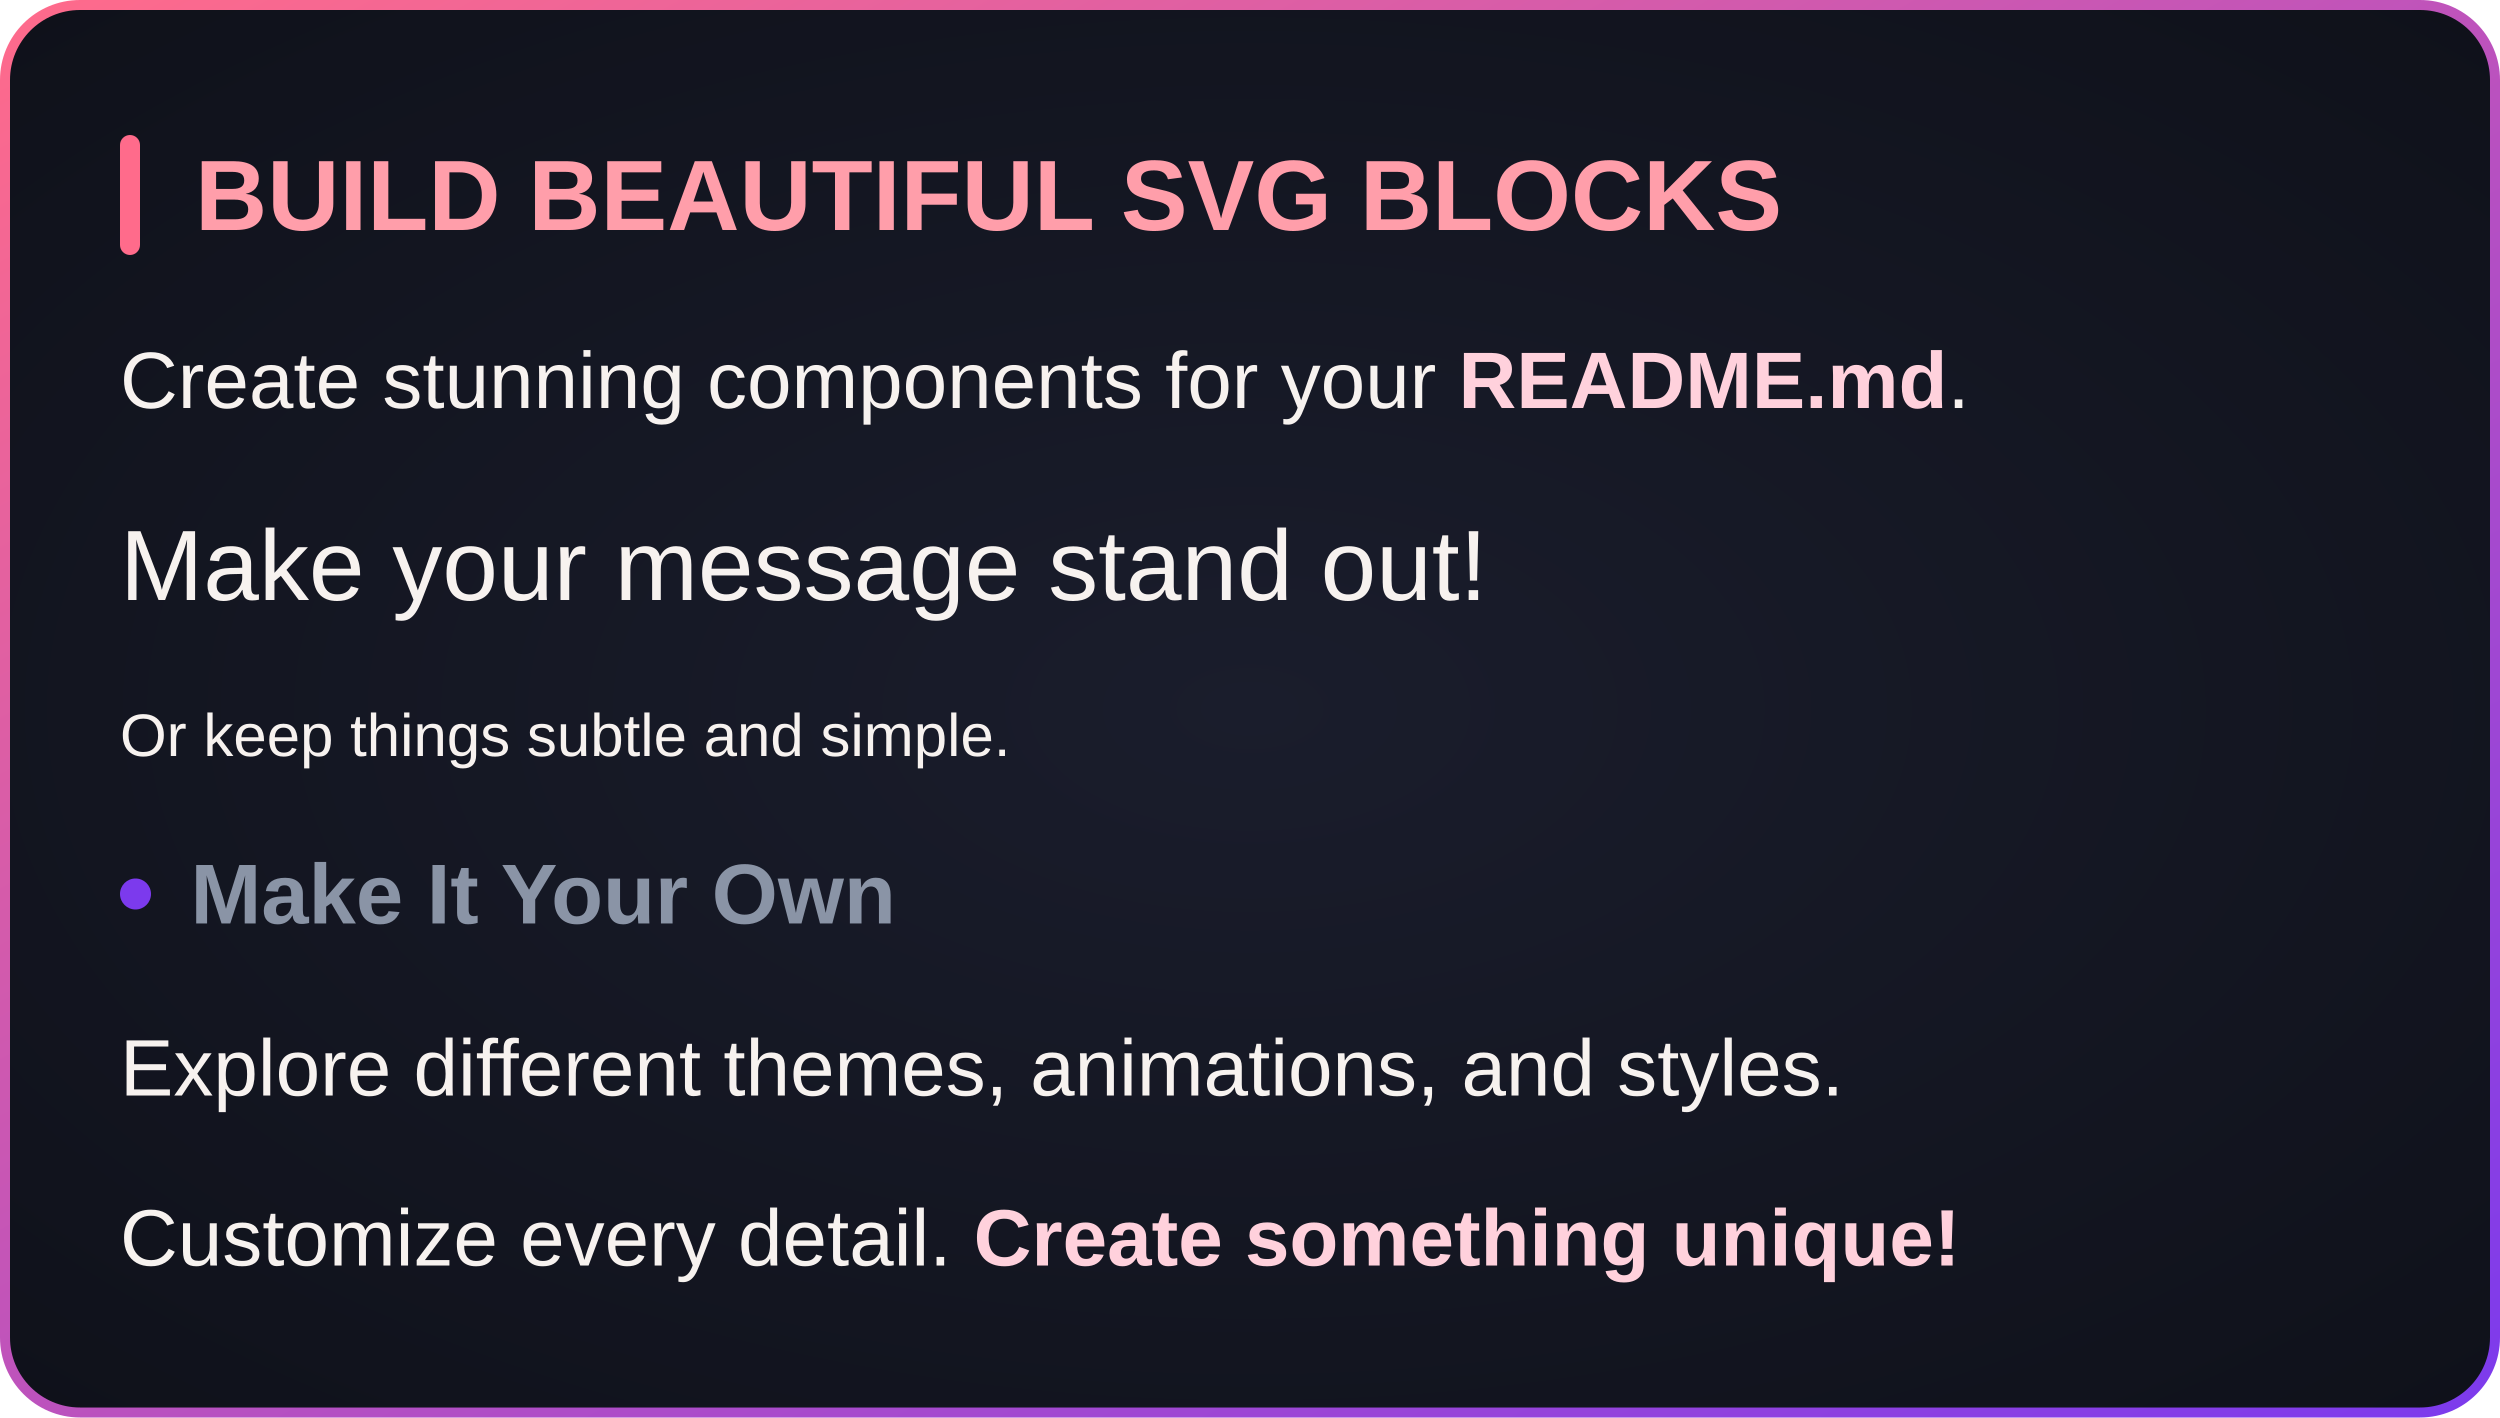
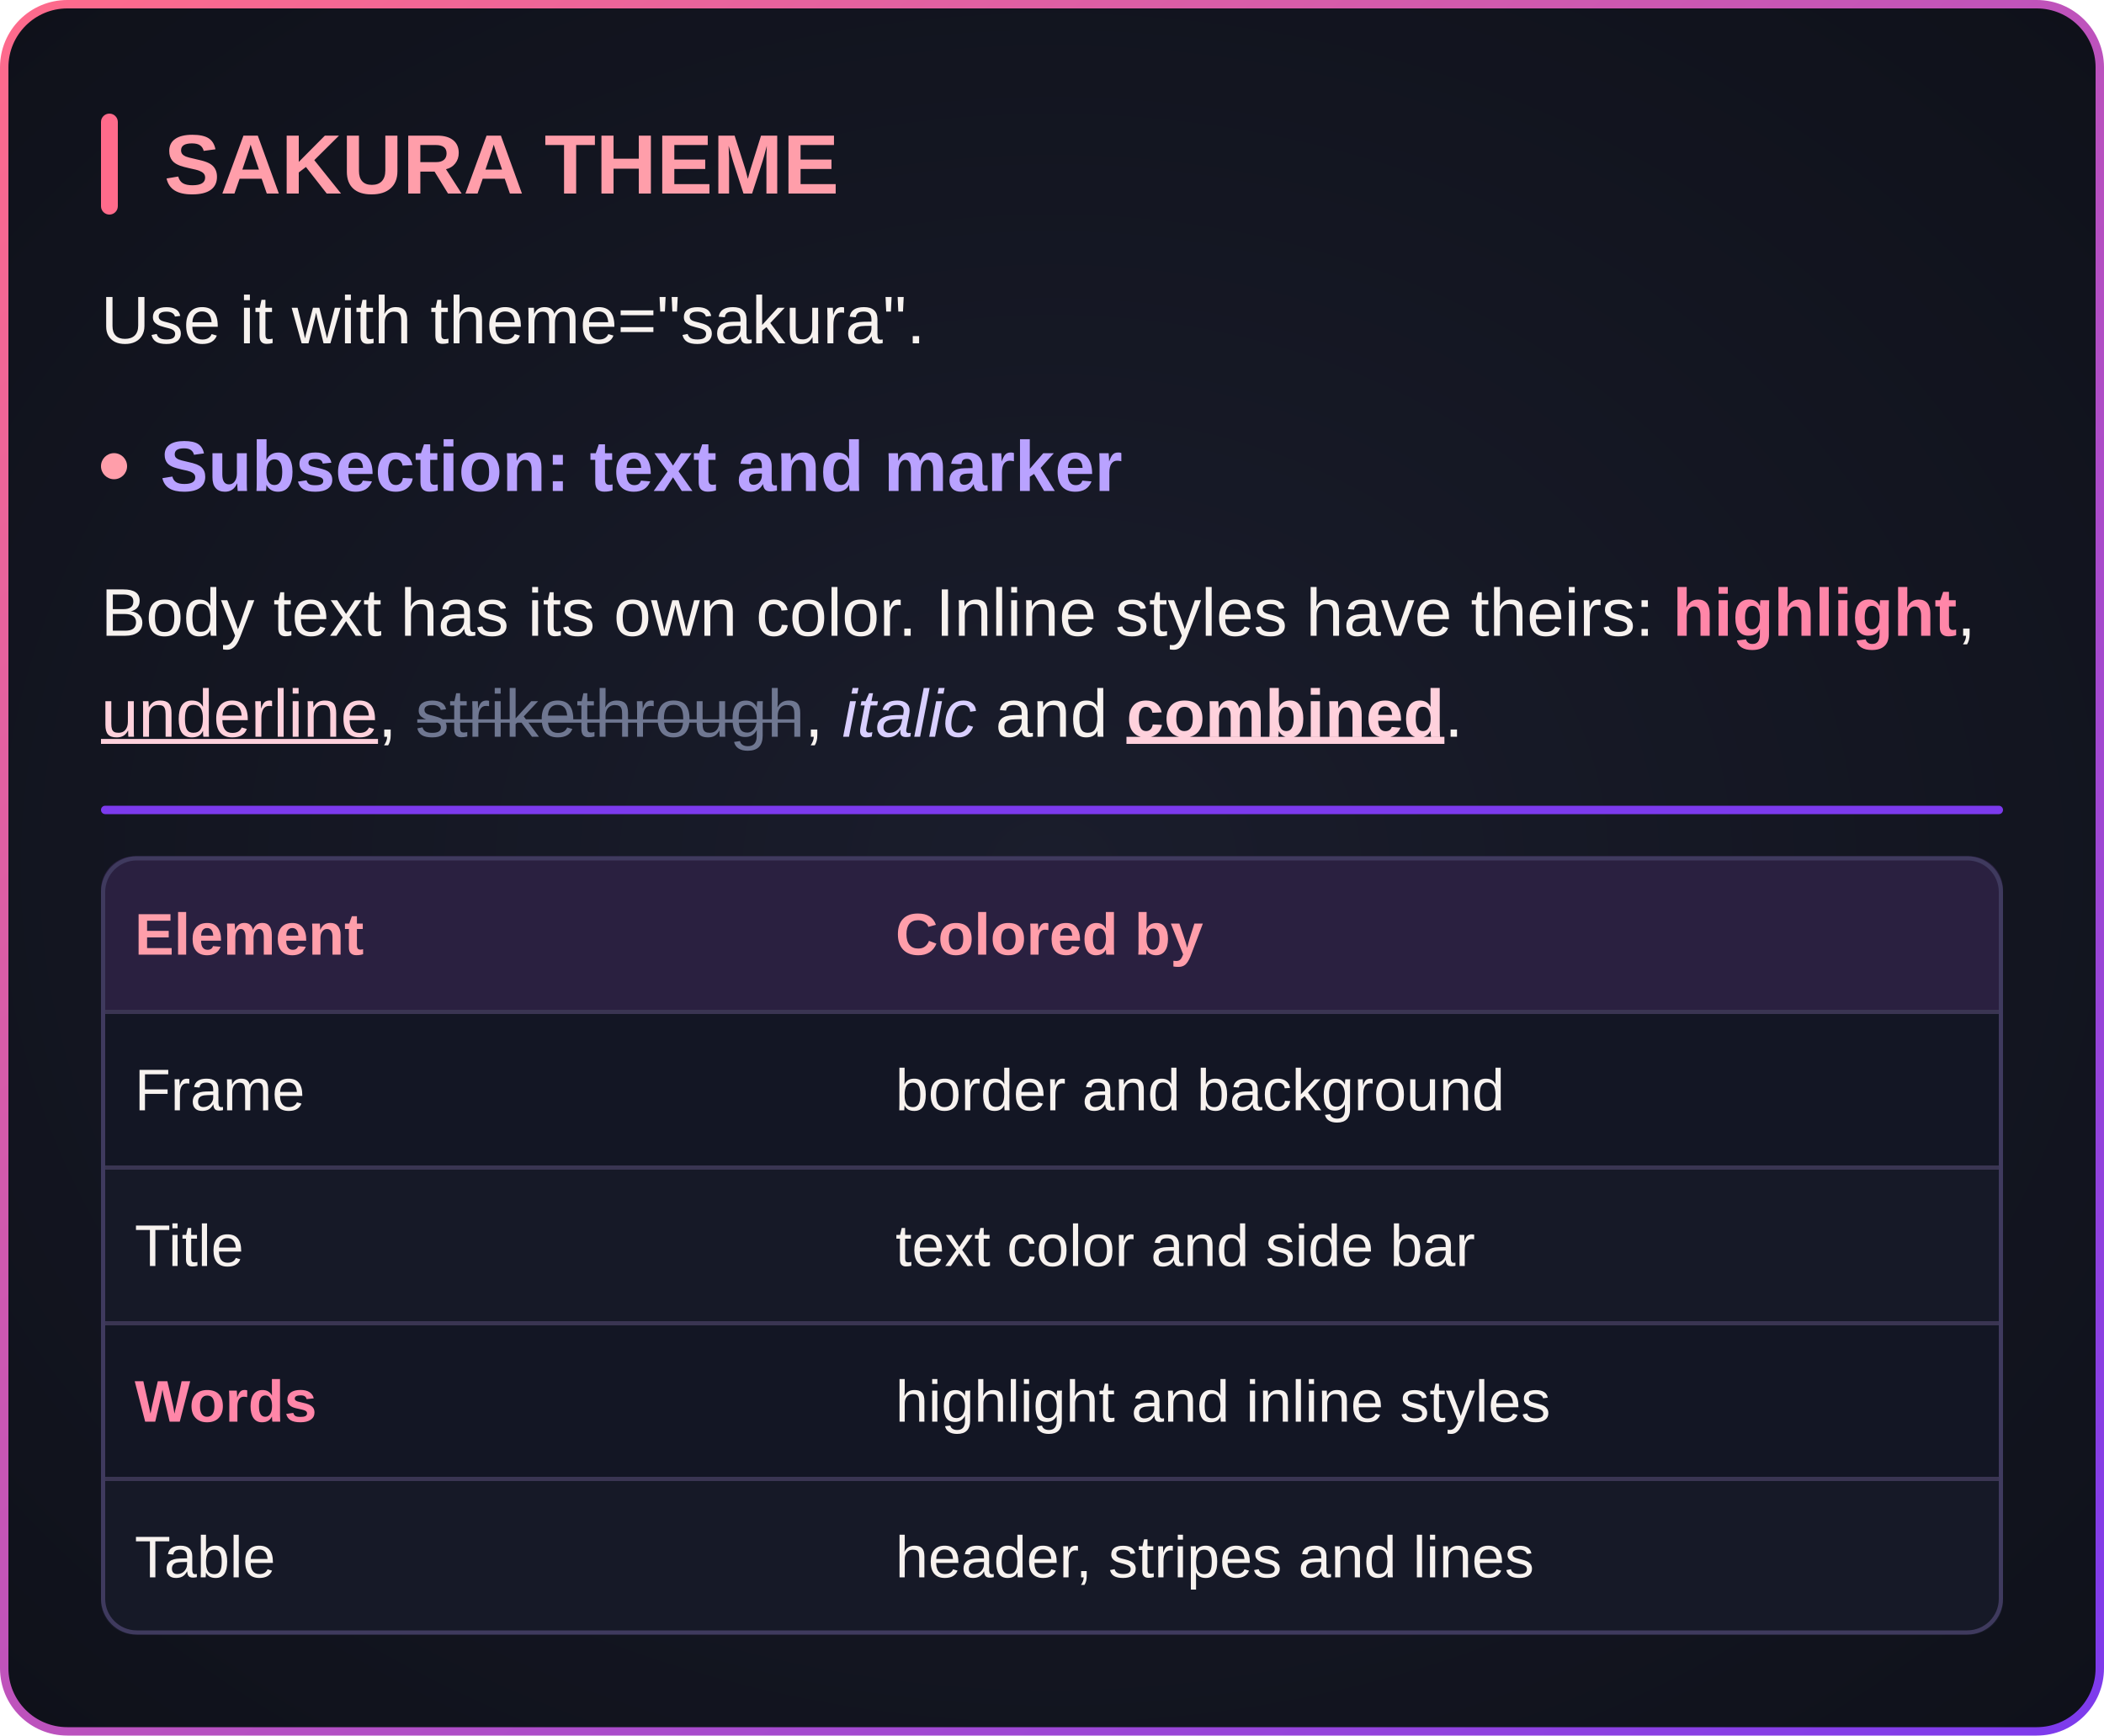
- <svg xmlns="http://www.w3.org/2000/svg" width="500" height="283.5" viewBox="0 0 500 283.5">
+ <svg xmlns="http://www.w3.org/2000/svg" width="500" height="412.5" viewBox="0 0 500 412.5">
  <style>
@keyframes entry {
-   from { opacity: 0; transform: translateY(-24px); }
-   to { opacity: 1; transform: none; }
+   from { opacity: 0; transform: translateY(-24px); } to { opacity: 1; transform: none; }
}
.entry {
  animation: entry 0.8s ease-out both;
  transform-box: fill-box;
  transform-origin: center;
}
@media (prefers-reduced-motion: reduce) {
  .entry { animation: none; }
}
</style>
  <g class="entry">
    <defs>
      <radialGradient id="background" cx="0.5" cy="0.5" r="0.7">
        <stop offset="0" stop-color="#1A1D2C" />
        <stop offset="1" stop-color="#0F111A" />
      </radialGradient>
      <linearGradient id="border" x1="0" y1="0" x2="1" y2="1">
        <stop offset="0" stop-color="#FF6B8B" />
        <stop offset="1" stop-color="#7C3AED" />
      </linearGradient>
    </defs>
-     <rect x="1" y="1" width="498" height="281.5" rx="15" fill="url(#background)" stroke="none" stroke-width="2" />
-     <rect x="1" y="1" width="498" height="281.5" rx="15" fill="none" stroke="url(#border)" stroke-width="2" />
+     <rect x="1" y="1" width="498" height="410.5" rx="15" fill="url(#background)" stroke="none" stroke-width="2" />
+     <rect x="1" y="1" width="498" height="410.5" rx="15" fill="none" stroke="url(#border)" stroke-width="2" />
    <g font-family="Arial, Helvetica, sans-serif">
      <rect x="24.0" y="27.0" width="4" height="24.0" rx="2" fill="#FF6B8B" />
-       <text x="39.0" y="46.0" font-size="20" fill="#FF9EAA" font-weight="700">BUILD BEAUTIFUL SVG BLOCKS</text>
-       <text x="24.0" y="81.6" font-size="16" fill="#F7F2EF">Create stunning components for your <tspan fill="#FFD1DC" font-weight="700">README.md</tspan>.</text>
-       <text x="24.0" y="120.0" font-size="20" fill="#F7F2EF">Make your message stand out!</text>
-       <text x="24.0" y="151.2" font-size="12" fill="#F7F2EF">Or keep things subtle and simple.</text>
-       <circle cx="27.1" cy="178.8" r="3.1" fill="#7C3AED" />
-       <text x="38.1" y="184.7" font-size="17" fill="#8A94A6" font-weight="700">Make It Your Own</text>
-       <text x="24.0" y="219.1" font-size="16" fill="#F7F2EF">Explore different themes, animations, and styles.</text>
-       <text x="24.0" y="253.1" font-size="16" fill="#F7F2EF">Customize every detail. <tspan fill="#FFD1DC" font-weight="700">Create something unique!</tspan>
+       <text x="39.0" y="46.0" font-size="20" fill="#FF9EAA" font-weight="700">SAKURA THEME</text>
+       <text x="24.0" y="81.6" font-size="16" fill="#F7F2EF">Use it with theme="sakura".</text>
+       <circle cx="27.1" cy="110.8" r="3.1" fill="#FF9EAA" />
+       <text x="38.1" y="116.7" font-size="17" fill="#B9A2FF" font-weight="700">Subsection: text and marker</text>
+       <text x="24.0" y="151.1" font-size="16" fill="#F7F2EF">Body text has its own color. Inline styles have theirs: <tspan fill="#FF86A8" font-weight="700">highlight</tspan>,</text>
+       <text x="24.0" y="175.1" font-size="16" fill="#F7F2EF">
+         <tspan fill="#FFD1DC" text-decoration="underline">underline</tspan>, <tspan fill="#6F7791" text-decoration="line-through">strikethrough</tspan>, <tspan fill="#D9CFFF" font-style="italic">italic</tspan> and <tspan fill="#FFD1DC" font-weight="700" text-decoration="underline">combined</tspan>.</text>
+       <rect x="24.0" y="191.5" width="452.0" height="2" rx="1" fill="#7C3AED" />
+       <clipPath id="table-clip-24-204">
+         <rect x="24.0" y="203.5" width="452.0" height="185.0" rx="8" />
+       </clipPath>
+       <g clip-path="url(#table-clip-24-204)">
+         <rect x="24.0" y="203.5" width="452.0" height="185.0" fill="#131624" />
+         <rect x="24.0" y="203.5" width="452.0" height="37.0" fill="#2A2040" />
+         <rect x="24.0" y="277.5" width="452.0" height="37.0" fill="#161927" />
+         <rect x="24.0" y="351.5" width="452.0" height="37.0" fill="#161927" />
+       </g>
+       <line x1="24.0" y1="240.5" x2="476.0" y2="240.5" stroke="#3A3552" stroke-width="1" />
+       <line x1="24.0" y1="277.5" x2="476.0" y2="277.5" stroke="#3A3552" stroke-width="1" />
+       <line x1="24.0" y1="314.5" x2="476.0" y2="314.5" stroke="#3A3552" stroke-width="1" />
+       <line x1="24.0" y1="351.5" x2="476.0" y2="351.5" stroke="#3A3552" stroke-width="1" />
+       <text x="32.0" y="226.9" font-size="14" fill="#FF9EAA" font-weight="700">Element</text>
+       <text x="212.8" y="226.9" font-size="14" fill="#FF9EAA" font-weight="700">Colored by</text>
+       <text x="32.0" y="263.9" font-size="14" fill="#F7F2EF">Frame</text>
+       <text x="212.8" y="263.9" font-size="14" fill="#F7F2EF">border and background</text>
+       <text x="32.0" y="300.9" font-size="14" fill="#F7F2EF">Title</text>
+       <text x="212.8" y="300.9" font-size="14" fill="#F7F2EF">text color and side bar</text>
+       <text x="32.0" y="337.9" font-size="14" fill="#F7F2EF">
+         <tspan fill="#FF86A8" font-weight="700">Words</tspan>
      </text>
+       <text x="212.8" y="337.9" font-size="14" fill="#F7F2EF">highlight and inline styles</text>
+       <text x="32.0" y="374.9" font-size="14" fill="#F7F2EF">Table</text>
+       <text x="212.8" y="374.9" font-size="14" fill="#F7F2EF">header, stripes and lines</text>
+       <rect x="24.5" y="204.0" width="451.0" height="184.0" rx="8" fill="none" stroke="#3F3A5E" stroke-width="1" />
    </g>
  </g>
</svg>
